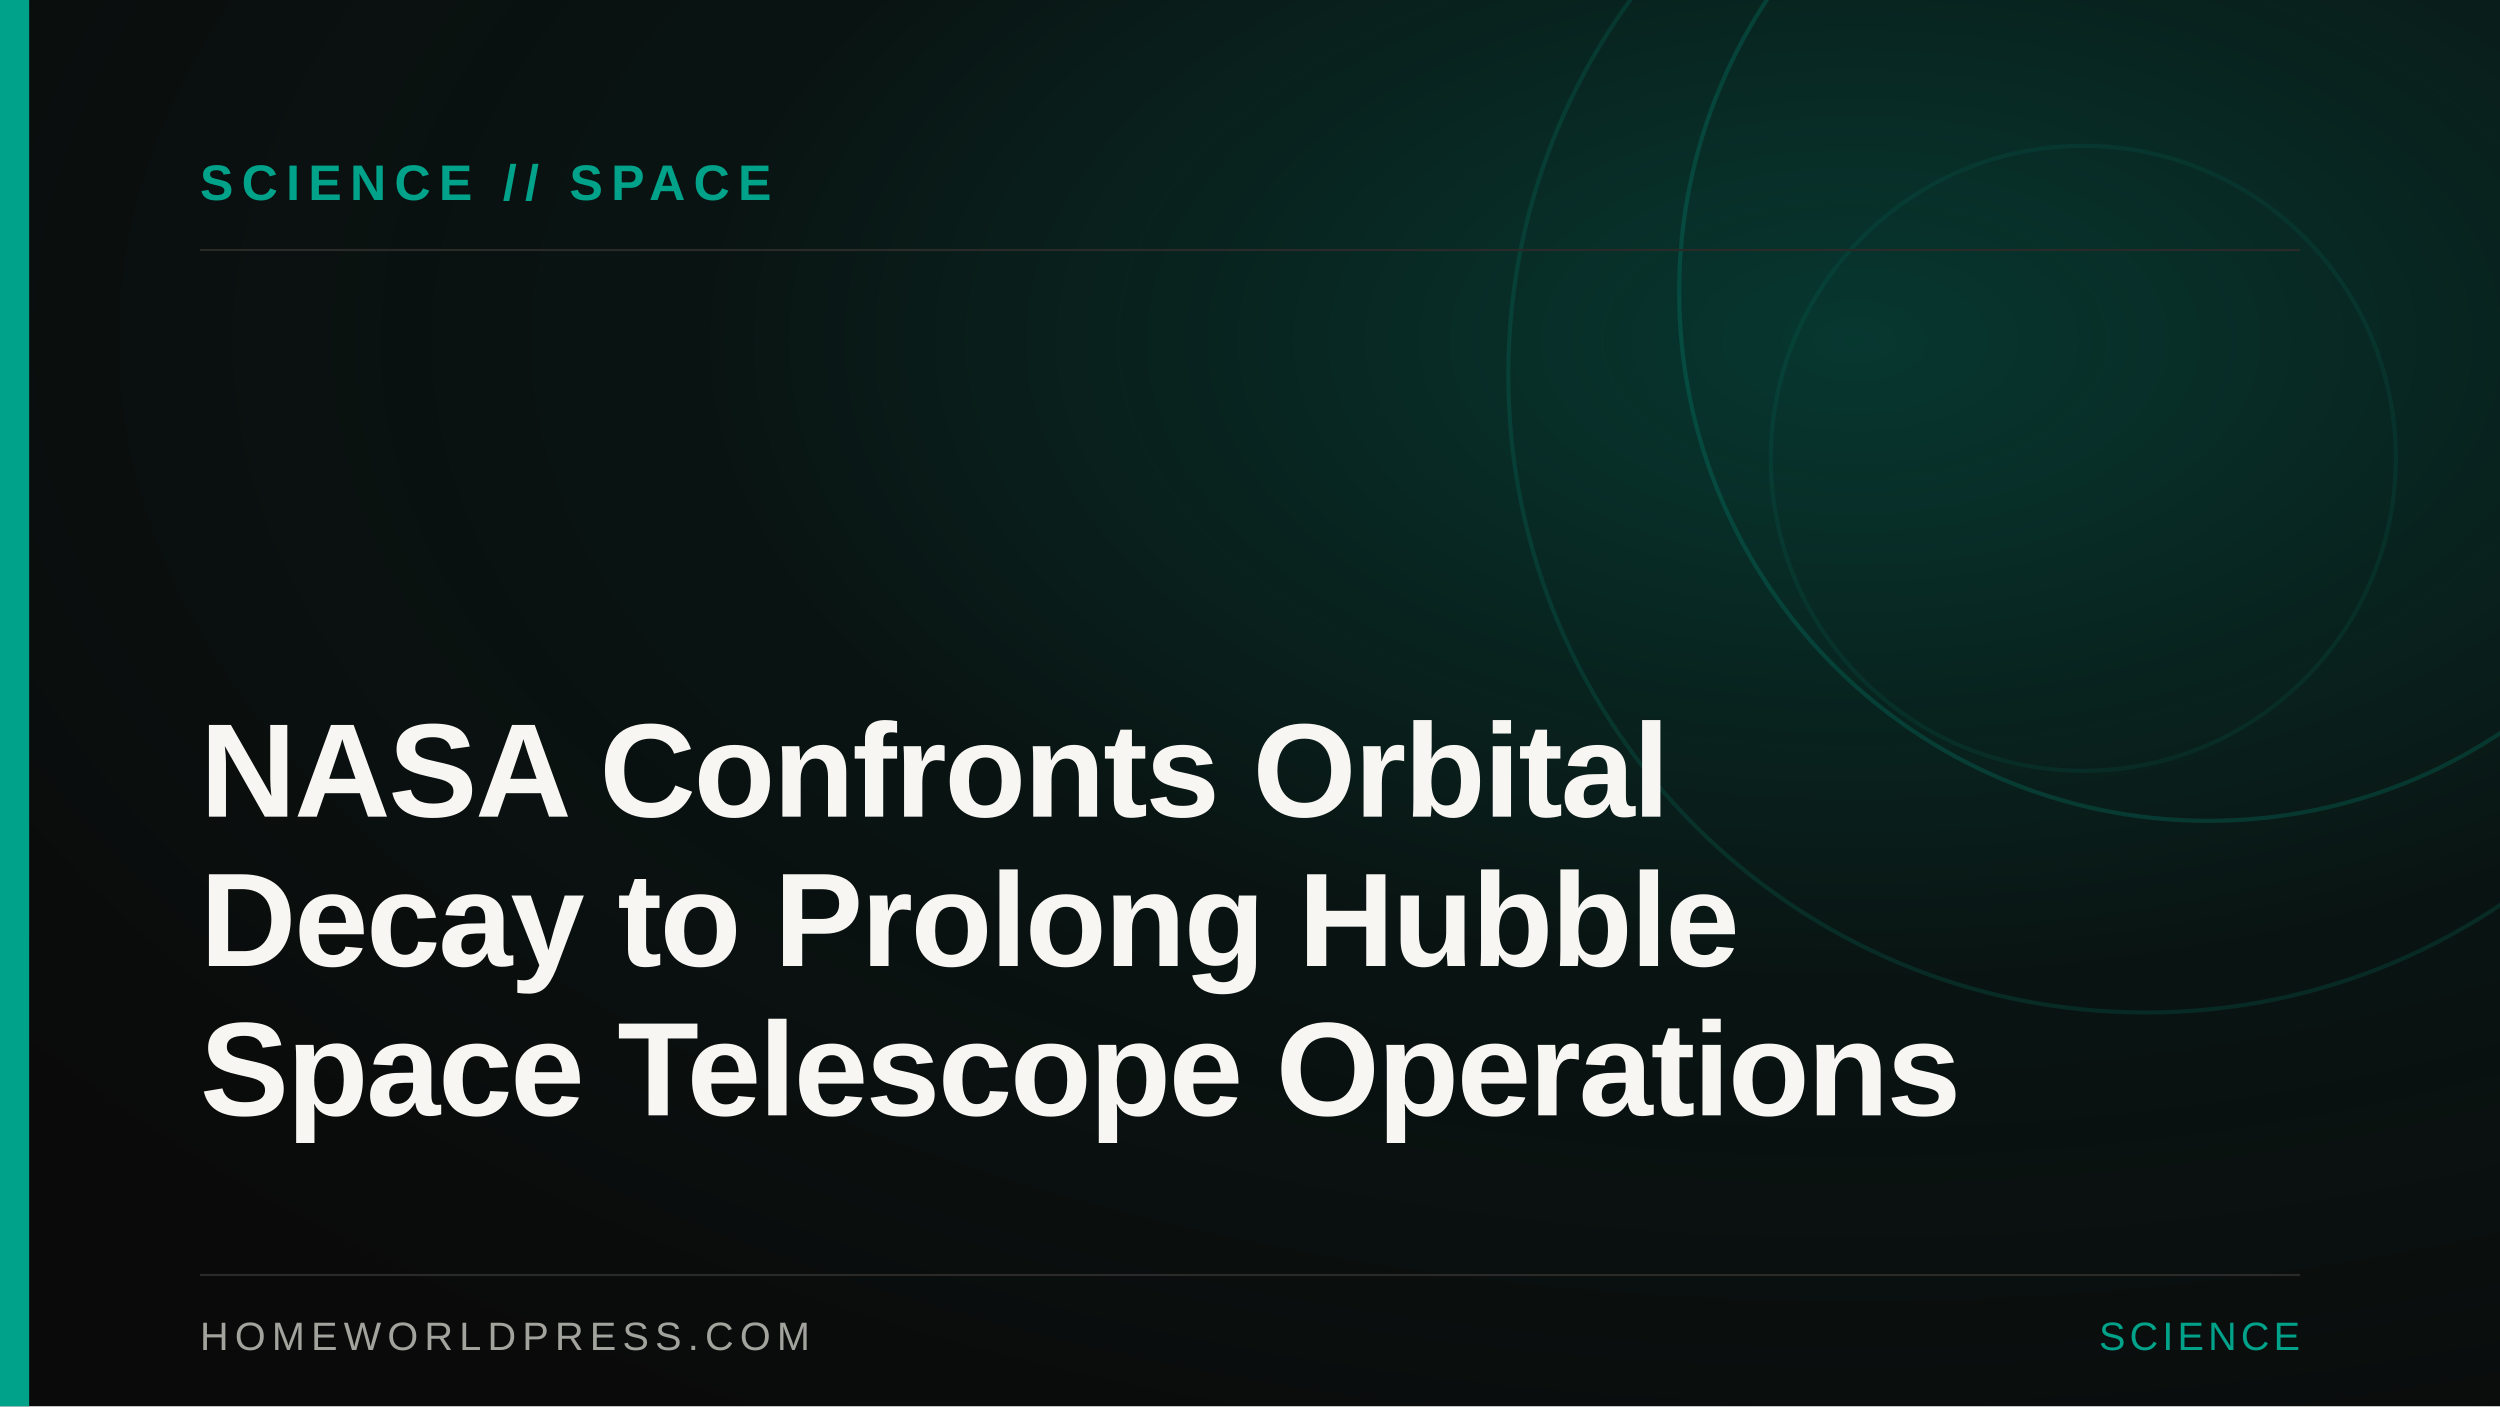
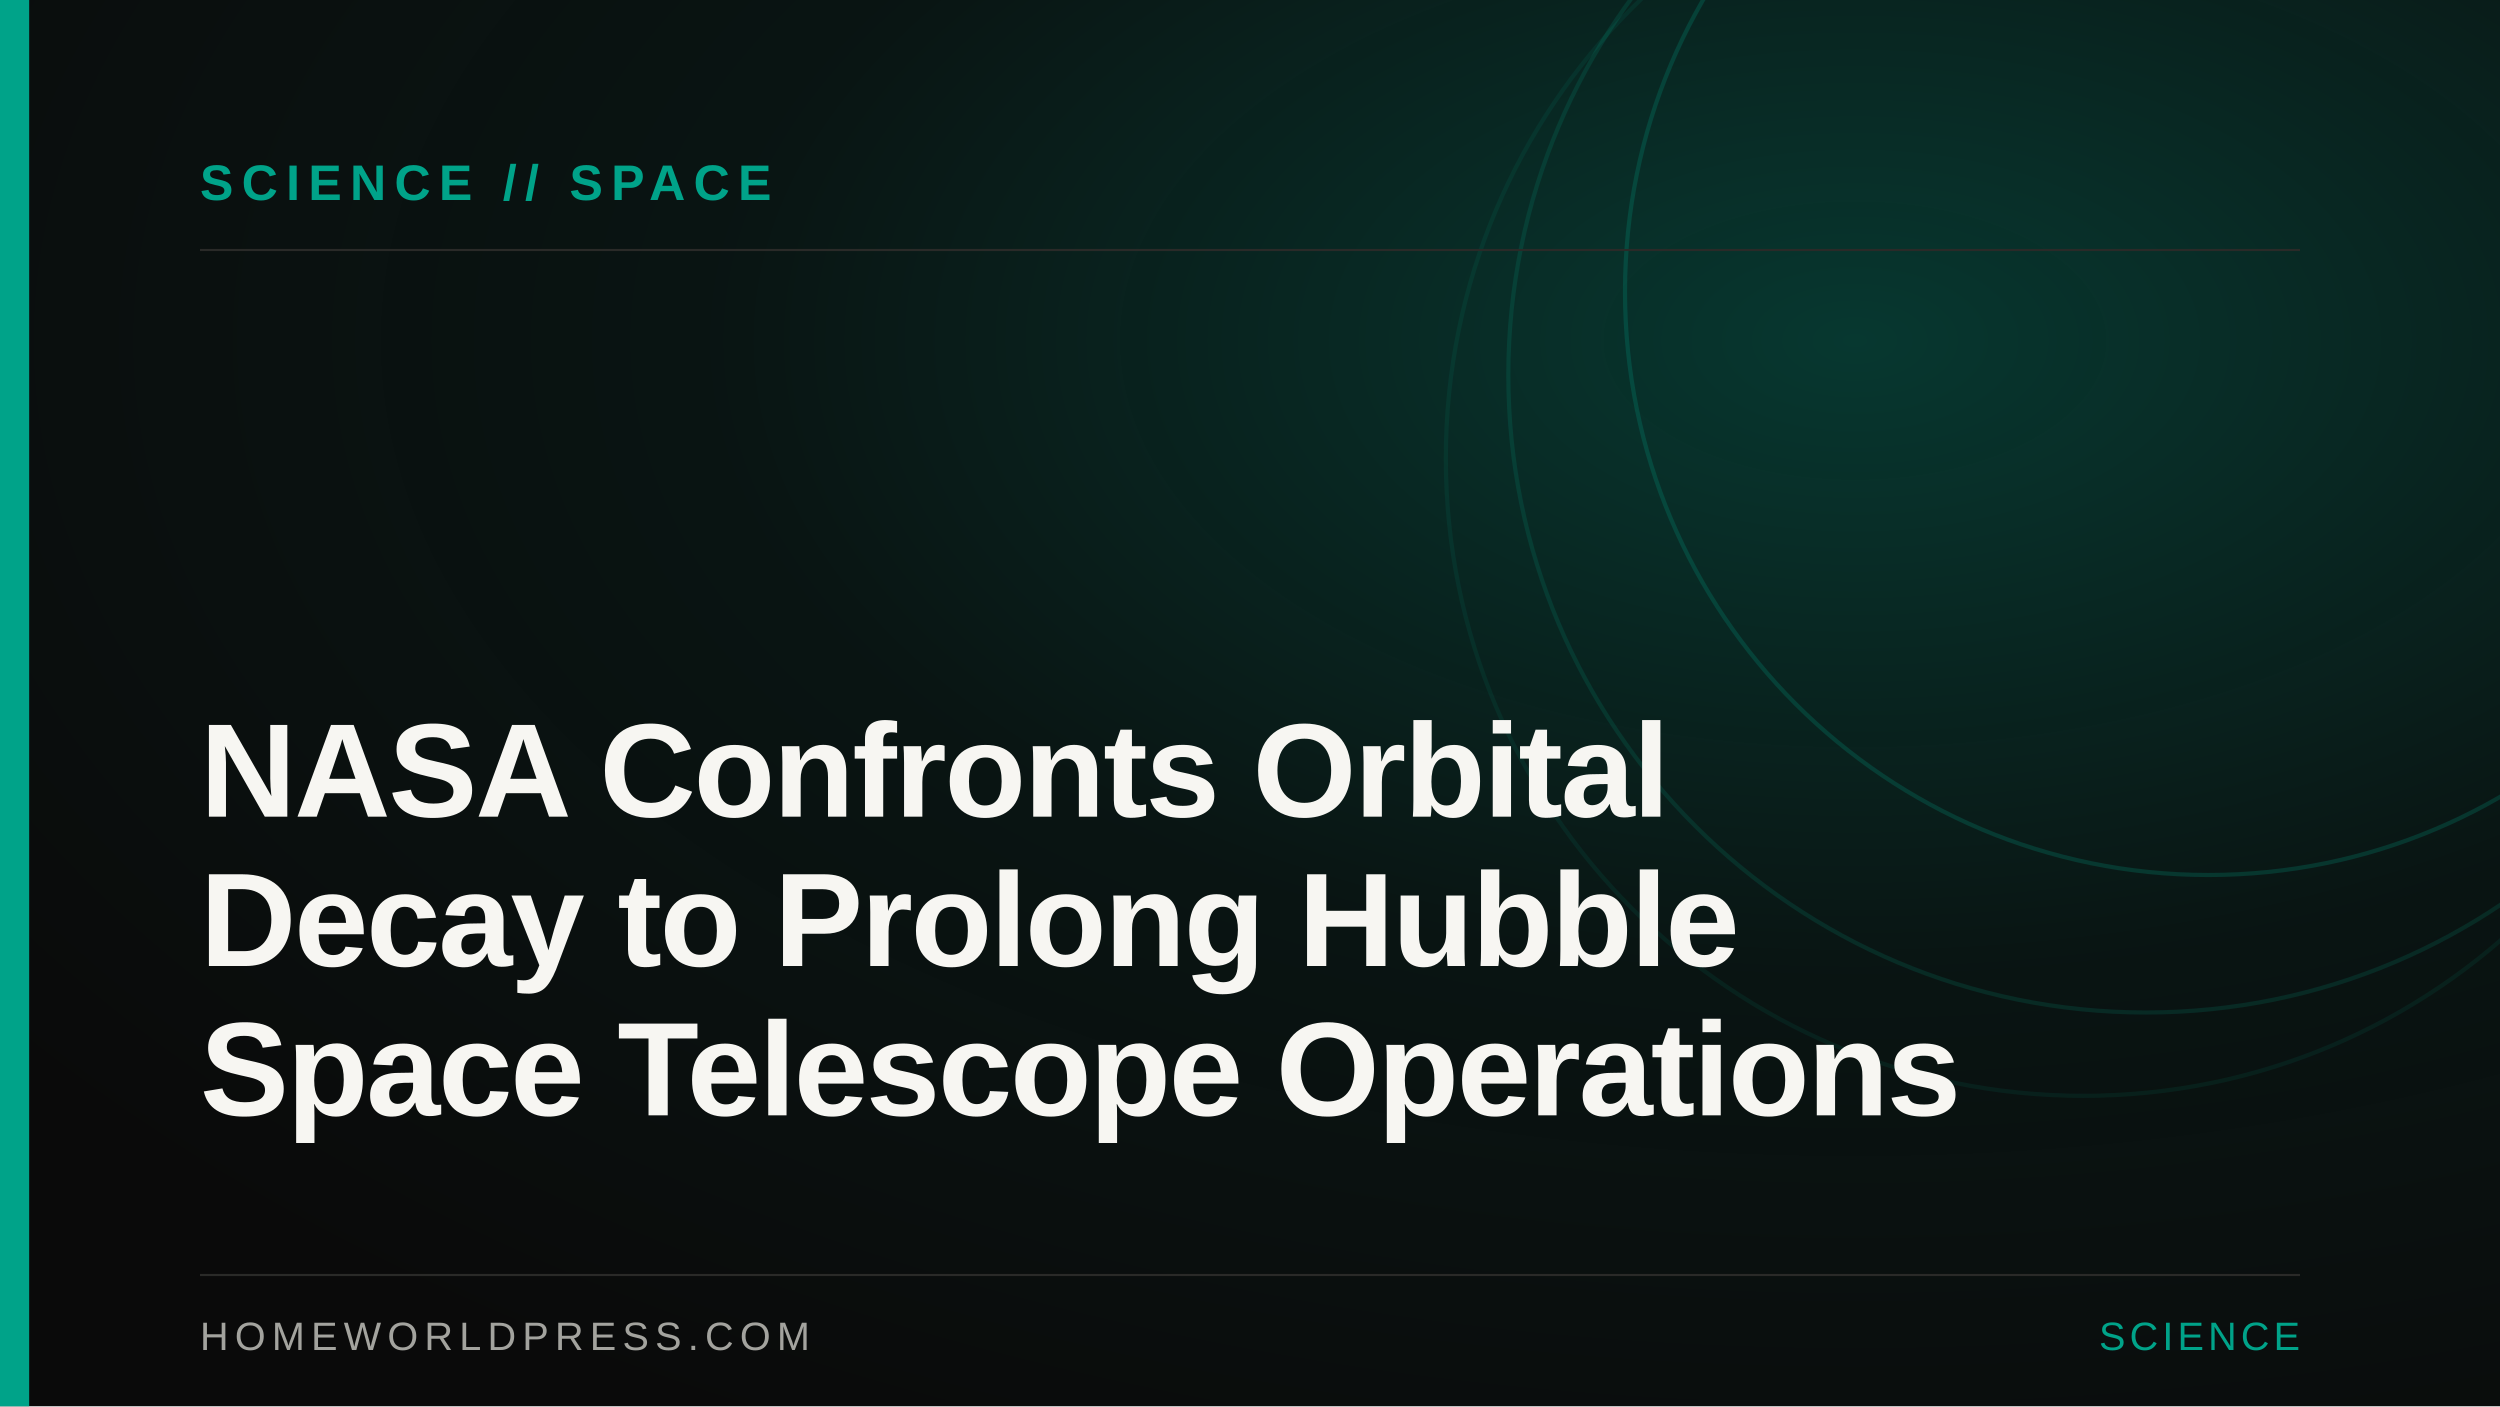
<svg xmlns="http://www.w3.org/2000/svg" width="1200" height="675" viewBox="0 0 1200 675" role="img">
  <defs>
    <radialGradient id="brilho" cx="0.74" cy="0.24" r="0.9">
      <stop offset="0" stop-color="#00A389" stop-opacity="0.3" />
      <stop offset="0.5" stop-color="#00A389" stop-opacity="0.07" />
      <stop offset="1" stop-color="#00A389" stop-opacity="0" />
    </radialGradient>
  </defs>
  <rect width="1200" height="675" fill="#0A0A0A" />
  <rect width="1200" height="675" fill="url(#brilho)" />
  <text x="96" y="96" font-family="Helvetica Neue, Arial, sans-serif" font-size="24" font-weight="700" fill="#00A389" letter-spacing="4">SCIENCE // SPACE</text>
-   <circle cx="1060" cy="140" r="254" fill="none" stroke="#00A389" stroke-width="2" opacity="0.22" />
+   <circle cx="1060" cy="140" r="280" fill="none" stroke="#00A389" stroke-width="2" opacity="0.22" />
  <circle cx="1030" cy="180" r="306" fill="none" stroke="#00A389" stroke-width="2" opacity="0.16" />
-   <circle cx="1000" cy="220" r="150" fill="none" stroke="#00A389" stroke-width="2" opacity="0.1" />
+   <circle cx="1000" cy="220" r="306" fill="none" stroke="#00A389" stroke-width="2" opacity="0.1" />
  <text x="96" y="392" font-family="Helvetica Neue, Arial, sans-serif" font-size="64" font-weight="700" fill="#F7F6F2" letter-spacing="-1">NASA Confronts Orbital</text>
  <text x="96" y="463.68" font-family="Helvetica Neue, Arial, sans-serif" font-size="64" font-weight="700" fill="#F7F6F2" letter-spacing="-1">Decay to Prolong Hubble</text>
  <text x="96" y="535.36" font-family="Helvetica Neue, Arial, sans-serif" font-size="64" font-weight="700" fill="#F7F6F2" letter-spacing="-1">Space Telescope Operations</text>
  <rect x="0" y="0" width="14" height="675" fill="#00A389" />
  <line x1="96" y1="120" x2="1104" y2="120" stroke="#2A2A28" stroke-width="1" />
  <line x1="96" y1="612" x2="1104" y2="612" stroke="#2A2A28" stroke-width="1" />
  <text x="96" y="648" font-family="Helvetica Neue, Arial, sans-serif" font-size="19" fill="#A3A39E" letter-spacing="3">HOMEWORLDPRESS.COM</text>
  <text x="1104" y="648" text-anchor="end" font-family="Helvetica Neue, Arial, sans-serif" font-size="19" fill="#00A389" letter-spacing="2">SCIENCE</text>
</svg>
